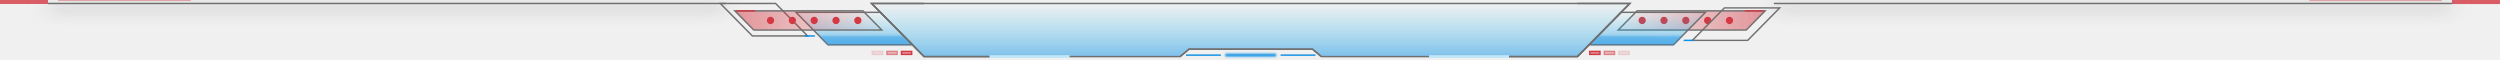
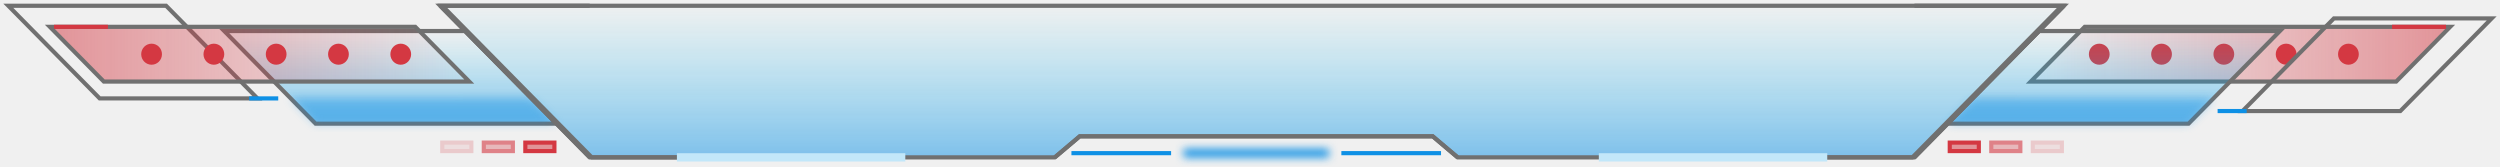
- <svg xmlns="http://www.w3.org/2000/svg" width="1718" height="41" viewBox="0 0 1718 41" fill="none">
+ <svg xmlns="http://www.w3.org/2000/svg" width="602" height="40" viewBox="0 0 602 40" fill="none">
  <g clip-path="url(#clip0_5_2)">
-     <path d="M0 1.238H33" stroke="#D43842" stroke-opacity="0.8" stroke-width="3" />
-     <path d="M40 0.224H131" stroke="#D43842" stroke-opacity="0.4" />
-     <path d="M1684.96 1.292H1717.96" stroke="#D43842" stroke-opacity="0.8" stroke-width="3" />
-     <path d="M1586.96 0.278H1677.96" stroke="#D43842" stroke-opacity="0.4" />
-     <path d="M626.5 35.338V37.38H619.5V35.338H626.5Z" fill="#D43842" fill-opacity="0.498" stroke="#D43842" />
-     <path opacity="0.601" d="M616.5 35.338V37.38H609.5V35.338H616.5Z" fill="#D43842" fill-opacity="0.498" stroke="#D43842" />
-     <path opacity="0.204" d="M606.5 35.338V37.38H599.5V35.338H606.5Z" fill="#D43842" fill-opacity="0.498" stroke="#D43842" />
-     <path d="M1099.5 35.338V37.38H1092.5V35.338H1099.5Z" fill="#D43842" fill-opacity="0.498" stroke="#D43842" />
-     <path opacity="0.601" d="M1109.5 35.338V37.38H1102.5V35.338H1109.5Z" fill="#D43842" fill-opacity="0.498" stroke="#D43842" />
-     <path opacity="0.204" d="M1119.5 35.338V37.38H1112.5V35.338H1119.5Z" fill="#D43842" fill-opacity="0.498" stroke="#D43842" />
-     <path fill-rule="evenodd" clip-rule="evenodd" d="M569 30.782H627L605 8.474H547L569 30.782Z" fill="url(#paint0_linear_5_2)" stroke="#707070" />
+     <path d="M133.5 34.338V36.38H126.5V34.338H133.5Z" fill="#D43842" fill-opacity="0.498" stroke="#D43842" />
+     <path opacity="0.601" d="M123.5 34.338V36.38H116.5V34.338H123.5Z" fill="#D43842" fill-opacity="0.498" stroke="#D43842" />
+     <path opacity="0.204" d="M113.5 34.338V36.38H106.5V34.338H113.5Z" fill="#D43842" fill-opacity="0.498" stroke="#D43842" />
+     <path d="M476.5 34.338V36.38H469.5V34.338H476.5Z" fill="#D43842" fill-opacity="0.498" stroke="#D43842" />
+     <path opacity="0.601" d="M486.5 34.338V36.38H479.5V34.338H486.5Z" fill="#D43842" fill-opacity="0.498" stroke="#D43842" />
+     <path opacity="0.204" d="M496.5 34.338V36.38H489.5V34.338H496.5Z" fill="#D43842" fill-opacity="0.498" stroke="#D43842" />
+     <path fill-rule="evenodd" clip-rule="evenodd" d="M76 29.782H134L112 7.474H54L76 29.782Z" fill="url(#paint0_linear_5_2)" stroke="#707070" />
    <g filter="url(#filter0_f_5_2)">
-       <path fill-rule="evenodd" clip-rule="evenodd" d="M569 30.782H627L620.918 24.615L562.942 24.639L569 30.782Z" fill="#0E90E5" fill-opacity="0.396" />
+       <path fill-rule="evenodd" clip-rule="evenodd" d="M76 29.782H134L127.918 23.615L69.942 23.639L76 29.782Z" fill="#0E90E5" fill-opacity="0.396" />
    </g>
-     <path fill-rule="evenodd" clip-rule="evenodd" d="M517 24.698H555L533 2.39H495L517 24.698V24.698Z" stroke="#707070" />
-     <path fill-rule="evenodd" clip-rule="evenodd" d="M518 20.642H606L593 7.46H505L518 20.642Z" fill="url(#paint1_linear_5_2)" stroke="#707070" />
-     <path d="M506 7.46H519" stroke="#D43842" />
-     <path fill-rule="evenodd" clip-rule="evenodd" d="M1200 20.642H1112L1125 7.46H1213L1200 20.642Z" fill="url(#paint2_linear_5_2)" stroke="#707070" />
-     <path fill-rule="evenodd" clip-rule="evenodd" d="M1128.5 11.516C1129.88 11.516 1131 12.651 1131 14.051C1131 15.451 1129.88 16.586 1128.5 16.586C1127.12 16.586 1126 15.451 1126 14.051C1126 12.651 1127.12 11.516 1128.5 11.516Z" fill="#D43842" />
-     <path fill-rule="evenodd" clip-rule="evenodd" d="M1143.5 11.516C1144.88 11.516 1146 12.651 1146 14.051C1146 15.451 1144.88 16.586 1143.5 16.586C1142.12 16.586 1141 15.451 1141 14.051C1141 12.651 1142.12 11.516 1143.5 11.516Z" fill="#D43842" />
-     <path fill-rule="evenodd" clip-rule="evenodd" d="M1158.5 11.516C1159.88 11.516 1161 12.651 1161 14.051C1161 15.451 1159.88 16.586 1158.5 16.586C1157.12 16.586 1156 15.451 1156 14.051C1156 12.651 1157.12 11.516 1158.5 11.516Z" fill="#D43842" />
-     <path fill-rule="evenodd" clip-rule="evenodd" d="M1173.5 11.516C1174.88 11.516 1176 12.651 1176 14.051C1176 15.451 1174.88 16.586 1173.5 16.586C1172.12 16.586 1171 15.451 1171 14.051C1171 12.651 1172.12 11.516 1173.5 11.516Z" fill="#D43842" />
-     <path fill-rule="evenodd" clip-rule="evenodd" d="M1188.5 11.516C1189.88 11.516 1191 12.651 1191 14.051C1191 15.451 1189.88 16.586 1188.5 16.586C1187.12 16.586 1186 15.451 1186 14.051C1186 12.651 1187.12 11.516 1188.5 11.516Z" fill="#D43842" />
-     <path fill-rule="evenodd" clip-rule="evenodd" d="M529.5 11.516C530.881 11.516 532 12.651 532 14.051C532 15.451 530.881 16.586 529.5 16.586C528.119 16.586 527 15.451 527 14.051C527 12.651 528.119 11.516 529.5 11.516Z" fill="#D43842" />
-     <path fill-rule="evenodd" clip-rule="evenodd" d="M544.5 11.516C545.881 11.516 547 12.651 547 14.051C547 15.451 545.881 16.586 544.5 16.586C543.119 16.586 542 15.451 542 14.051C542 12.651 543.119 11.516 544.5 11.516Z" fill="#D43842" />
-     <path fill-rule="evenodd" clip-rule="evenodd" d="M559.5 11.516C560.881 11.516 562 12.651 562 14.051C562 15.451 560.881 16.586 559.5 16.586C558.119 16.586 557 15.451 557 14.051C557 12.651 558.119 11.516 559.5 11.516Z" fill="#D43842" />
-     <path fill-rule="evenodd" clip-rule="evenodd" d="M574.5 11.516C575.881 11.516 577 12.651 577 14.051C577 15.451 575.881 16.586 574.5 16.586C573.119 16.586 572 15.451 572 14.051C572 12.651 573.119 11.516 574.5 11.516Z" fill="#D43842" />
-     <path fill-rule="evenodd" clip-rule="evenodd" d="M589.5 11.516C590.881 11.516 592 12.651 592 14.051C592 15.451 590.881 16.586 589.5 16.586C588.119 16.586 587 15.451 587 14.051C587 12.651 588.119 11.516 589.5 11.516Z" fill="#D43842" />
-     <path d="M1199 7.46H1212" stroke="#D43842" stroke-linejoin="bevel" />
-     <path fill-rule="evenodd" clip-rule="evenodd" d="M1150 30.782H1092L1114 8.474H1172L1150 30.782Z" fill="url(#paint3_linear_5_2)" stroke="#707070" />
+     <path fill-rule="evenodd" clip-rule="evenodd" d="M24 23.698H62L40 1.39H2L24 23.698V23.698Z" stroke="#707070" />
+     <path fill-rule="evenodd" clip-rule="evenodd" d="M25 19.642H113L100 6.46H12L25 19.642Z" fill="url(#paint1_linear_5_2)" stroke="#707070" />
+     <path d="M13 6.46H26" stroke="#D43842" />
+     <path fill-rule="evenodd" clip-rule="evenodd" d="M577 19.642H489L502 6.46H590L577 19.642Z" fill="url(#paint2_linear_5_2)" stroke="#707070" />
+     <path fill-rule="evenodd" clip-rule="evenodd" d="M505.5 10.516C506.881 10.516 508 11.651 508 13.051C508 14.451 506.881 15.586 505.5 15.586C504.119 15.586 503 14.451 503 13.051C503 11.651 504.119 10.516 505.5 10.516Z" fill="#D43842" />
+     <path fill-rule="evenodd" clip-rule="evenodd" d="M520.5 10.516C521.881 10.516 523 11.651 523 13.051C523 14.451 521.881 15.586 520.5 15.586C519.119 15.586 518 14.451 518 13.051C518 11.651 519.119 10.516 520.5 10.516Z" fill="#D43842" />
+     <path fill-rule="evenodd" clip-rule="evenodd" d="M535.5 10.516C536.881 10.516 538 11.651 538 13.051C538 14.451 536.881 15.586 535.5 15.586C534.119 15.586 533 14.451 533 13.051C533 11.651 534.119 10.516 535.5 10.516Z" fill="#D43842" />
+     <path fill-rule="evenodd" clip-rule="evenodd" d="M550.5 10.516C551.881 10.516 553 11.651 553 13.051C553 14.451 551.881 15.586 550.5 15.586C549.119 15.586 548 14.451 548 13.051C548 11.651 549.119 10.516 550.5 10.516Z" fill="#D43842" />
+     <path fill-rule="evenodd" clip-rule="evenodd" d="M565.5 10.516C566.881 10.516 568 11.651 568 13.051C568 14.451 566.881 15.586 565.5 15.586C564.119 15.586 563 14.451 563 13.051C563 11.651 564.119 10.516 565.5 10.516Z" fill="#D43842" />
+     <path fill-rule="evenodd" clip-rule="evenodd" d="M36.5 10.516C37.881 10.516 39 11.651 39 13.051C39 14.451 37.881 15.586 36.5 15.586C35.119 15.586 34 14.451 34 13.051C34 11.651 35.119 10.516 36.5 10.516Z" fill="#D43842" />
+     <path fill-rule="evenodd" clip-rule="evenodd" d="M51.5 10.516C52.881 10.516 54 11.651 54 13.051C54 14.451 52.881 15.586 51.5 15.586C50.119 15.586 49 14.451 49 13.051C49 11.651 50.119 10.516 51.5 10.516Z" fill="#D43842" />
+     <path fill-rule="evenodd" clip-rule="evenodd" d="M66.5 10.516C67.881 10.516 69 11.651 69 13.051C69 14.451 67.881 15.586 66.5 15.586C65.119 15.586 64 14.451 64 13.051C64 11.651 65.119 10.516 66.5 10.516Z" fill="#D43842" />
+     <path fill-rule="evenodd" clip-rule="evenodd" d="M81.5 10.516C82.881 10.516 84 11.651 84 13.051C84 14.451 82.881 15.586 81.5 15.586C80.119 15.586 79 14.451 79 13.051C79 11.651 80.119 10.516 81.5 10.516Z" fill="#D43842" />
+     <path fill-rule="evenodd" clip-rule="evenodd" d="M96.5 10.516C97.881 10.516 99 11.651 99 13.051C99 14.451 97.881 15.586 96.5 15.586C95.119 15.586 94 14.451 94 13.051C94 11.651 95.119 10.516 96.5 10.516Z" fill="#D43842" />
+     <path d="M576 6.46H589" stroke="#D43842" stroke-linejoin="bevel" />
+     <path fill-rule="evenodd" clip-rule="evenodd" d="M527 29.782H469L491 7.474H549L527 29.782Z" fill="url(#paint3_linear_5_2)" stroke="#707070" />
    <g filter="url(#filter1_f_5_2)">
-       <path fill-rule="evenodd" clip-rule="evenodd" d="M1150 30.865H1092L1098.08 24.698L1156.06 24.722L1150 30.865Z" fill="#0E90E5" fill-opacity="0.396" />
+       <path fill-rule="evenodd" clip-rule="evenodd" d="M527 29.865H469L475.082 23.698L533.058 23.722L527 29.865Z" fill="#0E90E5" fill-opacity="0.396" />
    </g>
-     <path fill-rule="evenodd" clip-rule="evenodd" d="M1201 27.74H1163L1185 5.432H1223L1201 27.74V27.74Z" stroke="#707070" />
-     <path d="M1157 27.74H1164" stroke="#0E90E5" />
-     <path fill-rule="evenodd" clip-rule="evenodd" d="M635 38.894H811L817 33.824H902L908 38.894H1084L1120 2.39H599L635 38.894Z" fill="url(#paint4_linear_5_2)" stroke="#707070" />
-     <path d="M811 38.894L817 33.824H902L908 38.894" stroke="#707070" />
-     <path d="M599 2.39L635 38.894H705" stroke="#707070" />
-     <path d="M1011 38.894H1084L1120 2.39" stroke="#707070" />
-     <path d="M635 2.39H599L635 38.894" stroke="#707070" />
-     <path d="M1084 38.894L1120 2.39H1084" stroke="#707070" />
-     <path d="M815 37.88H839" stroke="#0E90E5" />
-     <path d="M880 37.88H904" stroke="#0E90E5" />
+     <path fill-rule="evenodd" clip-rule="evenodd" d="M578 26.74H540L562 4.432H600L578 26.74V26.74Z" stroke="#707070" />
+     <path d="M534 26.74H541" stroke="#0E90E5" />
+     <path fill-rule="evenodd" clip-rule="evenodd" d="M142.5 37.893L254 37.894L260 32.823H345L351 37.894L460.5 37.894L496.5 1.39L106.5 1.389L142.5 37.893Z" fill="url(#paint4_linear_5_2)" stroke="#707070" />
+     <path d="M254 37.894L260 32.824H345L351 37.894" stroke="#707070" />
+     <path d="M106 1.39L142 37.894H212" stroke="#707070" />
+     <path d="M388 37.894H461L497 1.39" stroke="#707070" />
+     <path d="M142 1.39H106L142 37.894" stroke="#707070" />
+     <path d="M461 37.894L497 1.39H461" stroke="#707070" />
+     <path d="M258 36.88H282" stroke="#0E90E5" />
+     <path d="M323 36.88H347" stroke="#0E90E5" />
    <g filter="url(#filter2_f_5_2)">
-       <path d="M842 37.88H877" stroke="#0E90E5" stroke-width="2" />
+       <path d="M285 36.88H320" stroke="#0E90E5" stroke-width="2" />
    </g>
-     <path d="M680 38.894H735" stroke="#C2E7F9" stroke-width="2" />
-     <path d="M982 38.894H1037" stroke="#C2E7F9" stroke-width="2" />
-     <path d="M553 24.698H560" stroke="#0E90E5" />
-     <path d="M33 2.39H499" stroke="#707070" />
-     <g filter="url(#filter3_f_5_2)">
-       <path d="M33 0.362H499" stroke="#707070" stroke-width="5" />
-     </g>
-     <path d="M1219 2.39H1685" stroke="#707070" />
-     <g filter="url(#filter4_f_5_2)">
-       <path d="M1219 0.362H1685" stroke="#707070" stroke-width="5" />
-     </g>
+     <path d="M163 37.894H218" stroke="#C2E7F9" stroke-width="2" />
+     <path d="M385 37.894H440" stroke="#C2E7F9" stroke-width="2" />
+     <path d="M60 23.698H67" stroke="#0E90E5" />
  </g>
  <defs>
-     <filter id="filter0_f_5_2" x="560.942" y="22.615" width="68.058" height="10.167" filterUnits="userSpaceOnUse" color-interpolation-filters="sRGB">
+     <filter id="filter0_f_5_2" x="67.942" y="21.615" width="68.058" height="10.167" filterUnits="userSpaceOnUse" color-interpolation-filters="sRGB">
      <feFlood flood-opacity="0" result="BackgroundImageFix" />
      <feBlend mode="normal" in="SourceGraphic" in2="BackgroundImageFix" result="shape" />
      <feGaussianBlur stdDeviation="1" result="effect1_foregroundBlur_5_2" />
    </filter>
-     <filter id="filter1_f_5_2" x="1090" y="22.698" width="68.058" height="10.167" filterUnits="userSpaceOnUse" color-interpolation-filters="sRGB">
+     <filter id="filter1_f_5_2" x="467" y="21.698" width="68.058" height="10.167" filterUnits="userSpaceOnUse" color-interpolation-filters="sRGB">
      <feFlood flood-opacity="0" result="BackgroundImageFix" />
      <feBlend mode="normal" in="SourceGraphic" in2="BackgroundImageFix" result="shape" />
      <feGaussianBlur stdDeviation="1" result="effect1_foregroundBlur_5_2" />
    </filter>
-     <filter id="filter2_f_5_2" x="840" y="34.88" width="39" height="6" filterUnits="userSpaceOnUse" color-interpolation-filters="sRGB">
+     <filter id="filter2_f_5_2" x="283" y="33.88" width="39" height="6" filterUnits="userSpaceOnUse" color-interpolation-filters="sRGB">
      <feFlood flood-opacity="0" result="BackgroundImageFix" />
      <feBlend mode="normal" in="SourceGraphic" in2="BackgroundImageFix" result="shape" />
      <feGaussianBlur stdDeviation="1" result="effect1_foregroundBlur_5_2" />
    </filter>
-     <filter id="filter3_f_5_2" x="19" y="-16.138" width="494" height="33" filterUnits="userSpaceOnUse" color-interpolation-filters="sRGB">
-       <feFlood flood-opacity="0" result="BackgroundImageFix" />
-       <feBlend mode="normal" in="SourceGraphic" in2="BackgroundImageFix" result="shape" />
-       <feGaussianBlur stdDeviation="7" result="effect1_foregroundBlur_5_2" />
-     </filter>
-     <filter id="filter4_f_5_2" x="1205" y="-16.138" width="494" height="33" filterUnits="userSpaceOnUse" color-interpolation-filters="sRGB">
-       <feFlood flood-opacity="0" result="BackgroundImageFix" />
-       <feBlend mode="normal" in="SourceGraphic" in2="BackgroundImageFix" result="shape" />
-       <feGaussianBlur stdDeviation="7" result="effect1_foregroundBlur_5_2" />
-     </filter>
-     <linearGradient id="paint0_linear_5_2" x1="547" y1="8.474" x2="547" y2="30.782" gradientUnits="userSpaceOnUse">
+     <linearGradient id="paint0_linear_5_2" x1="54" y1="7.474" x2="54" y2="29.782" gradientUnits="userSpaceOnUse">
      <stop stop-color="#20C3F4" stop-opacity="0.01" />
      <stop offset="1" stop-color="#0E90E5" stop-opacity="0.502" />
    </linearGradient>
-     <linearGradient id="paint1_linear_5_2" x1="606" y1="7.46" x2="505" y2="7.46" gradientUnits="userSpaceOnUse">
+     <linearGradient id="paint1_linear_5_2" x1="113" y1="6.46" x2="12" y2="6.46" gradientUnits="userSpaceOnUse">
      <stop stop-color="#D43842" stop-opacity="0.01" />
      <stop offset="1" stop-color="#D43842" stop-opacity="0.502" />
    </linearGradient>
-     <linearGradient id="paint2_linear_5_2" x1="1112" y1="20.642" x2="1213" y2="20.642" gradientUnits="userSpaceOnUse">
+     <linearGradient id="paint2_linear_5_2" x1="489" y1="19.642" x2="590" y2="19.642" gradientUnits="userSpaceOnUse">
      <stop stop-color="#D43842" stop-opacity="0.01" />
      <stop offset="1" stop-color="#D43842" stop-opacity="0.502" />
    </linearGradient>
-     <linearGradient id="paint3_linear_5_2" x1="1092" y1="8.474" x2="1092" y2="30.782" gradientUnits="userSpaceOnUse">
+     <linearGradient id="paint3_linear_5_2" x1="469" y1="7.474" x2="469" y2="29.782" gradientUnits="userSpaceOnUse">
      <stop stop-color="#20C3F4" stop-opacity="0.01" />
      <stop offset="1" stop-color="#0E90E5" stop-opacity="0.502" />
    </linearGradient>
-     <linearGradient id="paint4_linear_5_2" x1="599.001" y1="2.39" x2="599.001" y2="38.894" gradientUnits="userSpaceOnUse">
+     <linearGradient id="paint4_linear_5_2" x1="42.001" y1="1.39" x2="42.001" y2="37.894" gradientUnits="userSpaceOnUse">
      <stop stop-color="#20C3F4" stop-opacity="0.01" />
      <stop offset="1" stop-color="#0E90E5" stop-opacity="0.502" />
    </linearGradient>
    <clipPath id="clip0_5_2">
-       <rect width="1718" height="41" fill="white" />
+       <rect width="602" height="40" fill="white" />
    </clipPath>
  </defs>
</svg>
